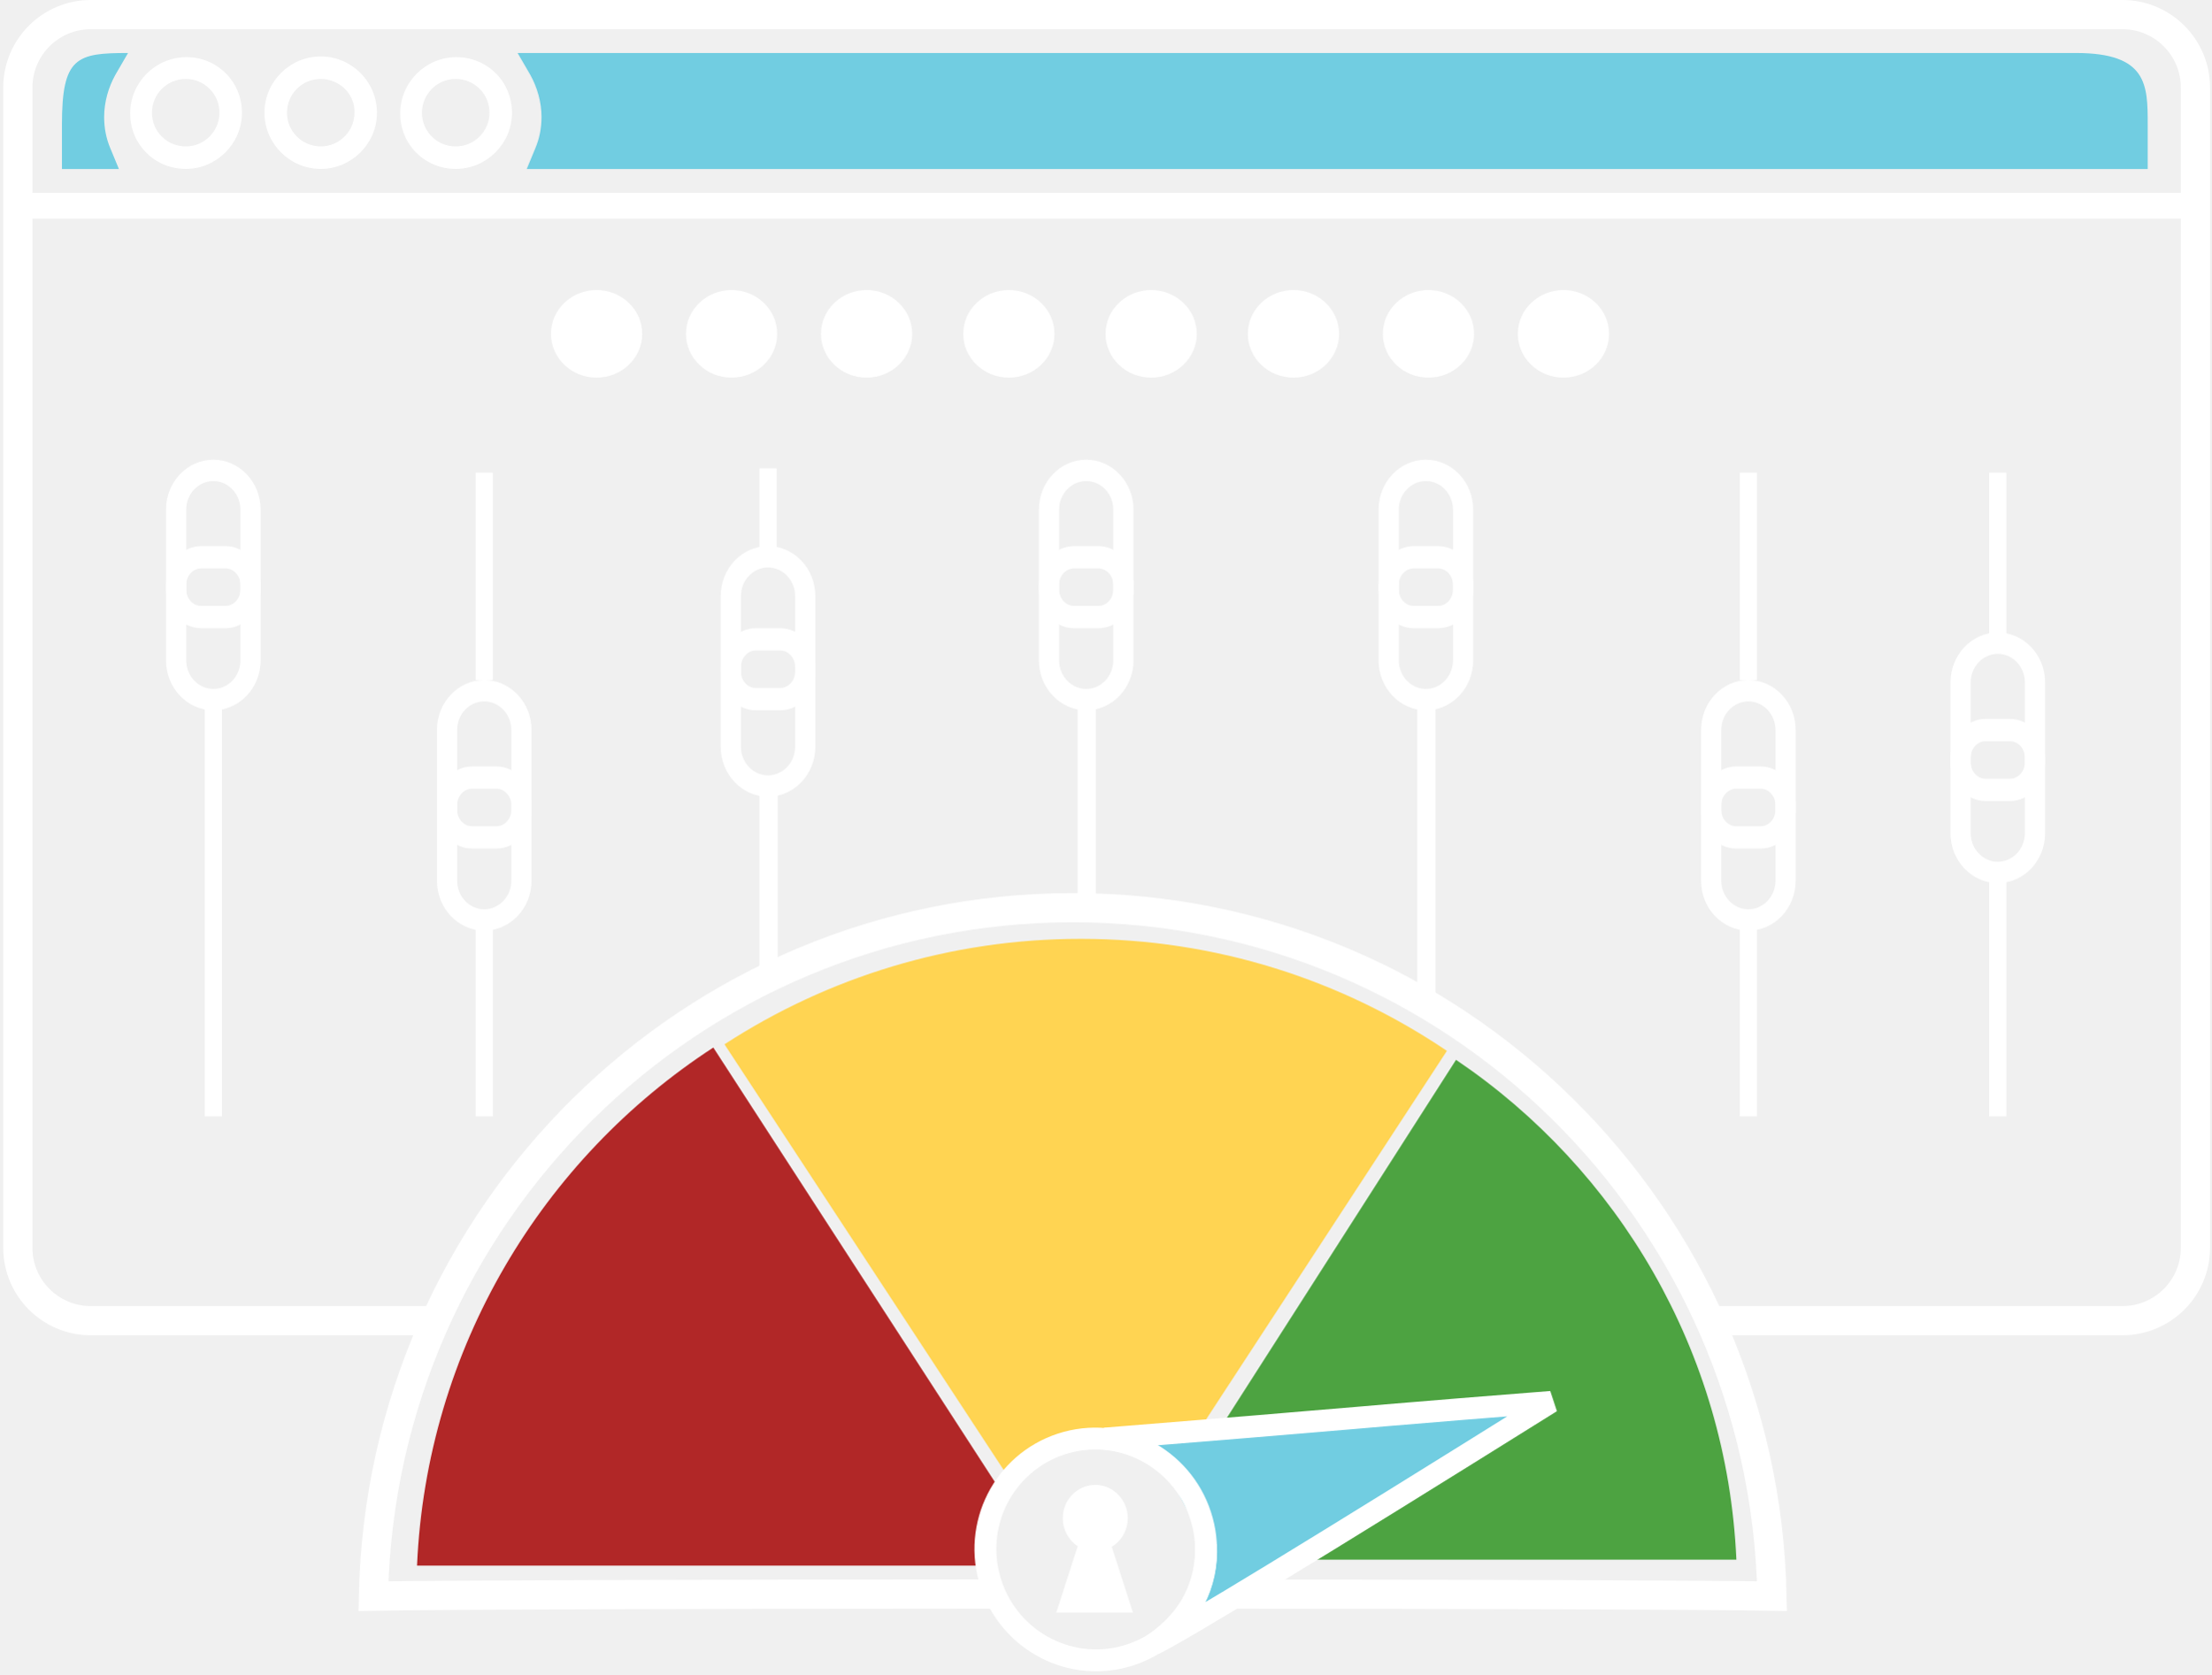
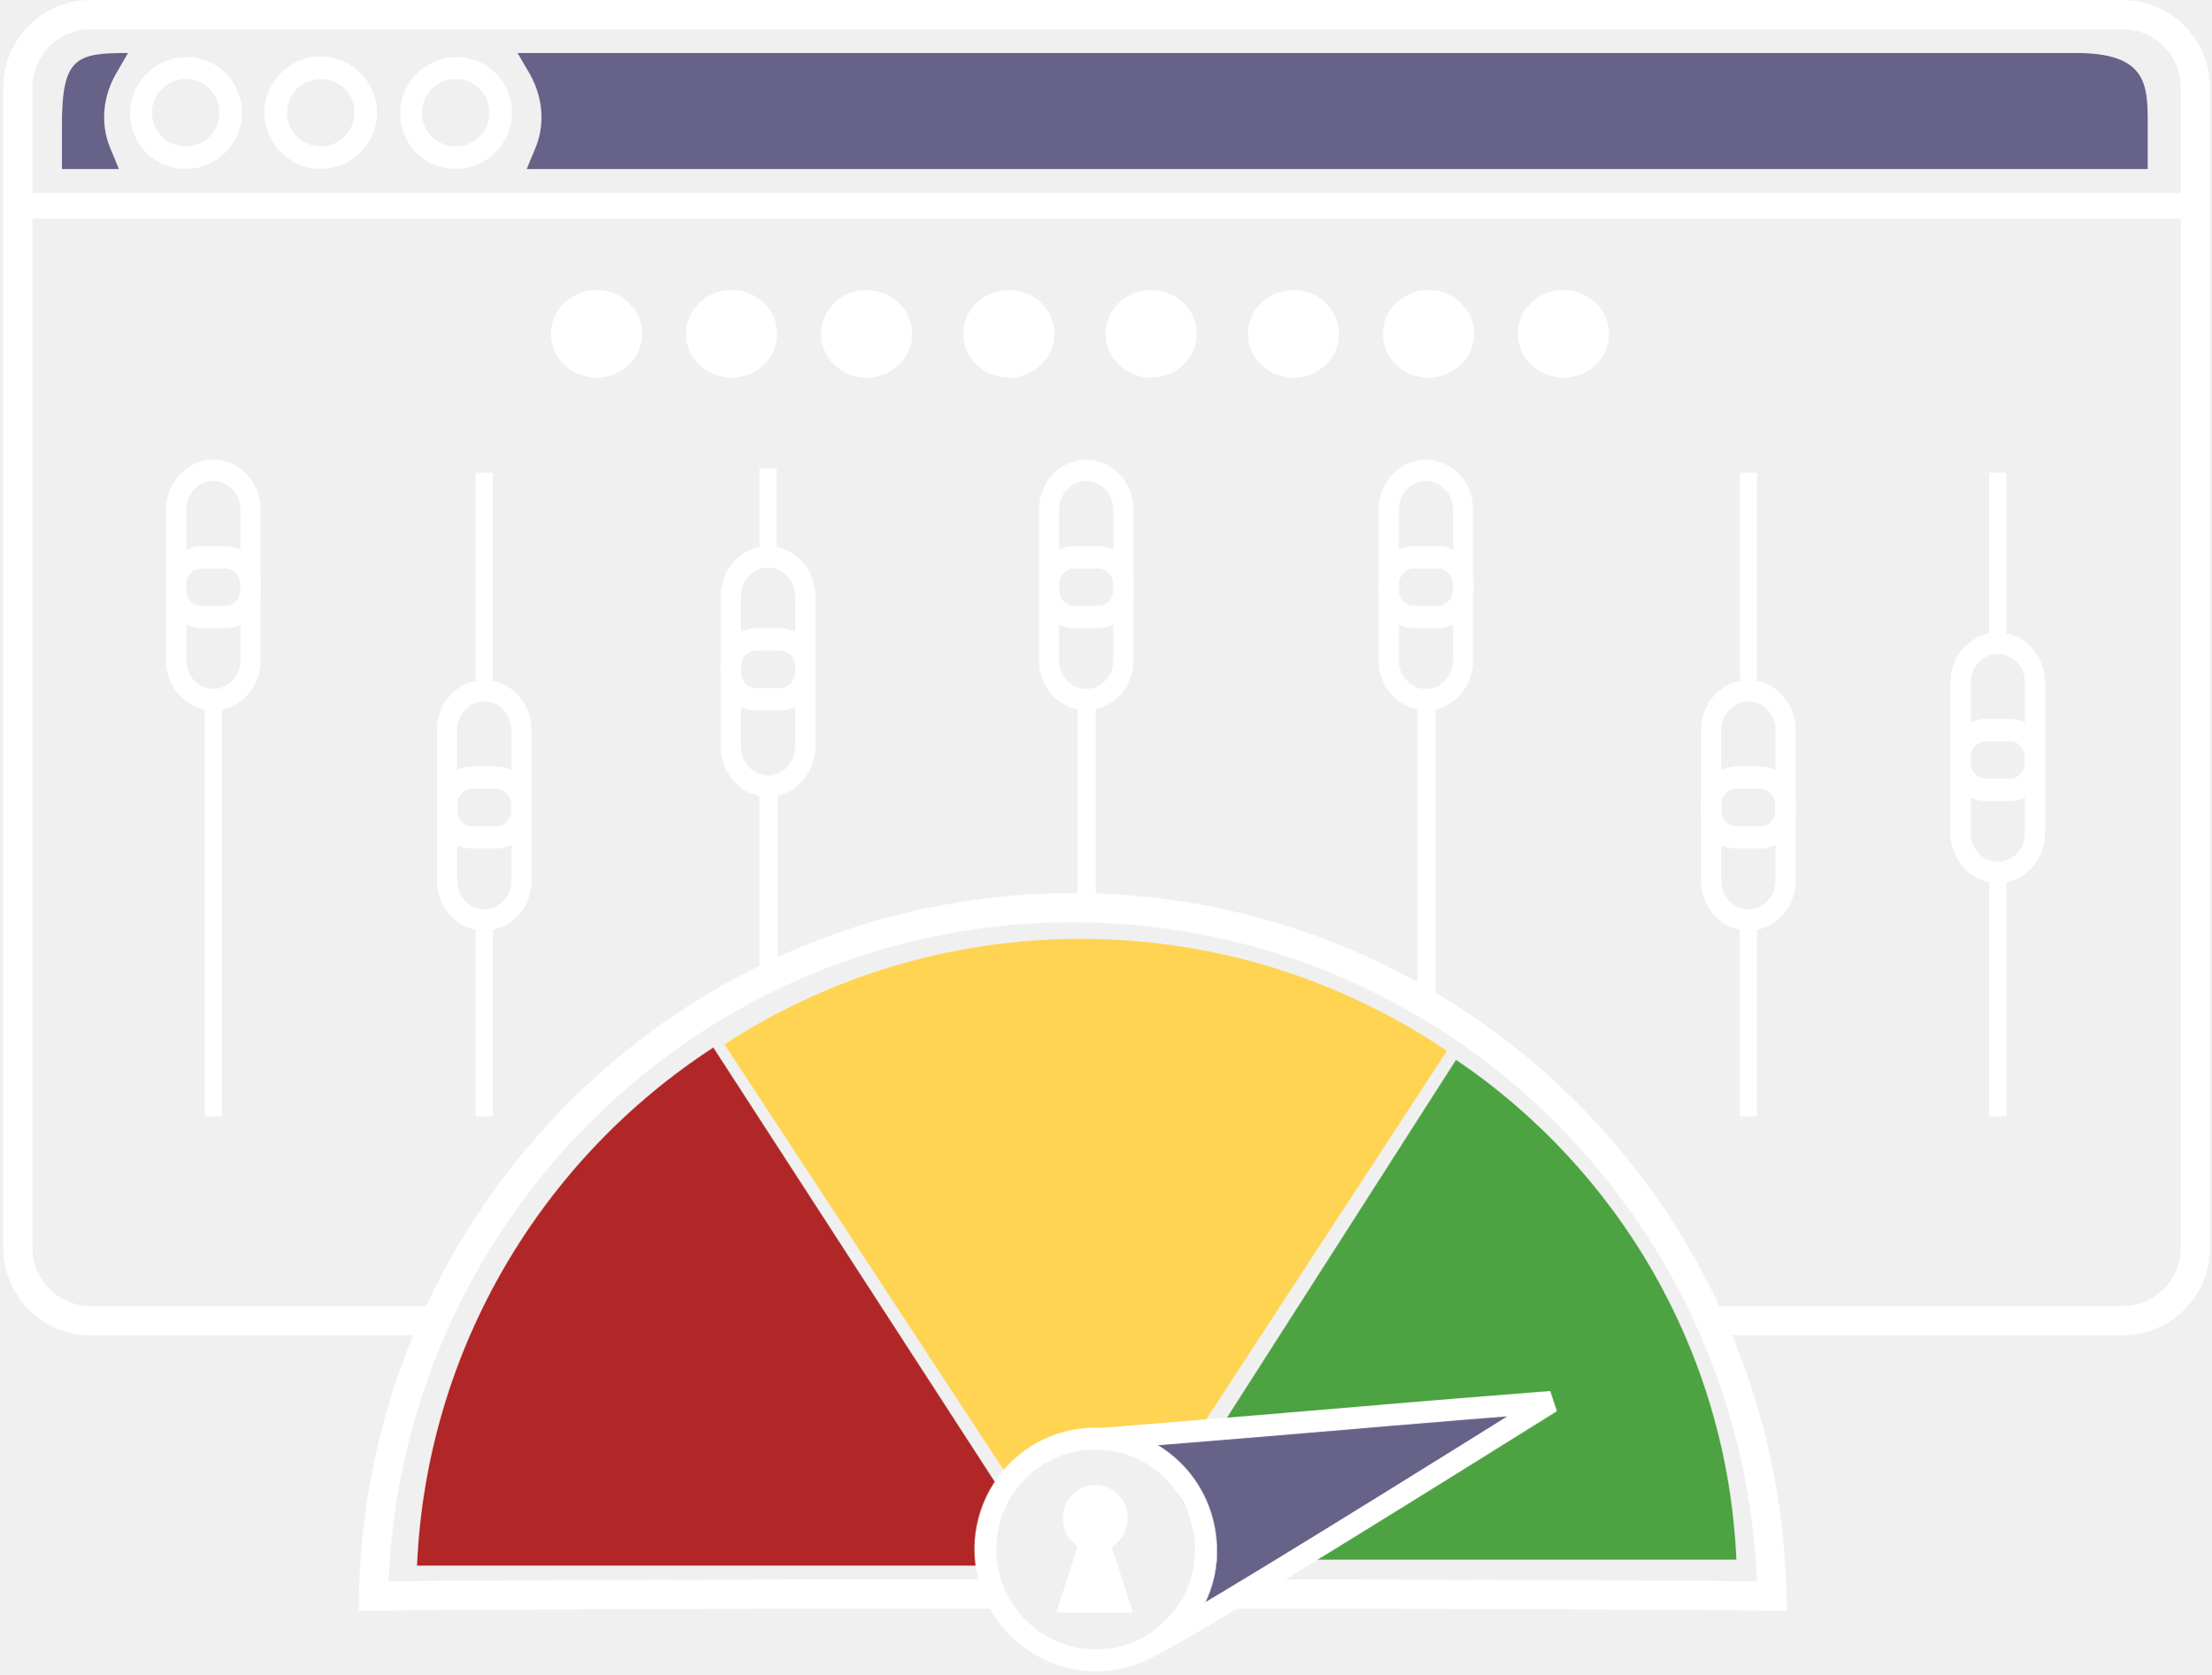
<svg xmlns="http://www.w3.org/2000/svg" width="606px" height="459px" viewBox="0 0 606 459" version="1.1">
  <g id="Page-1" stroke="none" stroke-width="1" fill="none" fill-rule="evenodd">
-     <g id="main-page-copy" transform="translate(-354, -2464)" fill-rule="nonzero">
-       <g id="password-control" transform="translate(358.5, 2468)">
-         <g id="Browser-screen">
-           <path d="M117.178,358 L20.385,358 C9.34,358 0.385,349.046 0.385,338 L0.385,20 C0.385,8.954 9.34,0 20.385,0 L577.204,0 C588.249,0 597.204,8.954 597.204,20 L597.204,338 C597.204,349.046 588.249,358 577.204,358 L466.037,358" id="Path" stroke="#FFFFFF" stroke-width="8" />
-           <path d="M139.857,42.323 L142.17,36.734 C143.326,34.036 143.904,31.145 143.904,28.062 C143.904,24.015 142.748,19.967 140.821,16.498 L137.352,10.524 L564.468,10.524 C584.125,10.524 584.125,19.389 584.125,30.182 L584.125,42.323 L139.857,42.323 Z" id="Path" fill="#71CDE1" />
-           <path d="M28.085,42.323 L25.772,36.734 C24.616,34.036 24.038,31.145 24.038,28.062 C24.038,24.015 25.194,19.967 27.121,16.498 L30.59,10.524 C16.462,10.524 12.475,11.655 12.475,30.182 L12.475,42.323 L28.085,42.323 Z" id="Path" fill="#71CDE1" />
-           <rect id="Rectangle" fill="#FFFFFF" x="0.72" y="48.85" width="596.818" height="7.089" />
-           <path d="M46.392,42.298 C42.345,42.298 38.491,40.756 35.6,37.865 C32.71,34.974 31.168,31.12 31.168,27.073 C31.168,18.593 38.106,11.655 46.585,11.655 C50.632,11.655 54.486,13.197 57.377,16.088 C60.267,18.979 61.809,22.833 61.809,26.88 C61.809,35.36 54.871,42.298 46.392,42.298 Z M46.392,17.63 C41.189,17.63 37.142,21.869 37.142,26.88 C37.142,29.386 38.106,31.698 39.84,33.433 C41.574,35.167 43.887,36.131 46.392,36.131 C51.595,36.131 55.642,31.891 55.642,26.88 C55.642,24.375 54.679,22.062 52.944,20.328 C51.21,18.593 48.897,17.63 46.392,17.63 Z" id="Shape" fill="#FFFFFF" />
-           <path d="M83.393,42.298 C74.913,42.298 67.976,35.36 67.976,26.88 C67.976,18.4 74.913,11.463 83.393,11.463 C91.872,11.463 98.81,18.4 98.81,26.88 C98.81,35.36 91.872,42.298 83.393,42.298 Z M83.393,17.63 C78.19,17.63 74.143,21.869 74.143,26.88 C74.143,32.084 78.382,36.131 83.393,36.131 C88.596,36.131 92.643,31.891 92.643,26.88 C92.836,21.869 88.596,17.63 83.393,17.63 Z" id="Shape" fill="#FFFFFF" />
-           <path d="M120.393,42.298 L120.393,42.298 C116.346,42.298 112.492,40.756 109.601,37.865 C106.711,34.974 105.169,31.12 105.169,27.073 C105.169,18.593 112.107,11.655 120.586,11.655 C124.633,11.655 128.487,13.197 131.378,16.088 C134.268,18.979 135.81,22.833 135.81,26.88 C135.81,35.36 128.872,42.298 120.393,42.298 Z M120.393,17.63 C115.19,17.63 111.143,21.869 111.143,26.88 C111.143,29.386 112.107,31.698 113.841,33.433 C115.575,35.167 117.888,36.131 120.393,36.131 C125.596,36.131 129.643,31.891 129.643,26.88 C129.643,24.375 128.68,22.062 126.945,20.328 C125.211,18.593 122.898,17.63 120.393,17.63 Z" id="Shape" fill="#FFFFFF" />
+     <g id="mf-password-control-white" transform="translate(4, 4)">
+       <g id="Browser-screen" transform="translate(0.5, 0)">
+         <path d="M117.178,358 L20.385,358 C9.34,358 0.385,349.046 0.385,338 L0.385,20 C0.385,8.954 9.34,0 20.385,0 L577.204,0 C588.249,0 597.204,8.954 597.204,20 L597.204,338 C597.204,349.046 588.249,358 577.204,358 L466.037,358" id="Path" stroke="#FFFFFF" stroke-width="8" />
+         <path d="M139.857,42.323 L142.17,36.734 C143.326,34.036 143.904,31.145 143.904,28.062 C143.904,24.015 142.748,19.967 140.821,16.498 L137.352,10.524 L564.468,10.524 C584.125,10.524 584.125,19.389 584.125,30.182 L584.125,42.323 L139.857,42.323 Z" id="Path" fill="#666288" fill-rule="nonzero" />
+         <path d="M28.085,42.323 L25.772,36.734 C24.616,34.036 24.038,31.145 24.038,28.062 C24.038,24.015 25.194,19.967 27.121,16.498 L30.59,10.524 C16.462,10.524 12.475,11.655 12.475,30.182 L12.475,42.323 L28.085,42.323 Z" id="Path" fill="#666288" fill-rule="nonzero" />
+         <rect id="Rectangle" fill="#FFFFFF" fill-rule="nonzero" x="0.72" y="48.85" width="596.818" height="7.089" />
+         <path d="M46.392,42.298 C42.345,42.298 38.491,40.756 35.6,37.865 C32.71,34.974 31.168,31.12 31.168,27.073 C31.168,18.593 38.106,11.655 46.585,11.655 C50.632,11.655 54.486,13.197 57.377,16.088 C60.267,18.979 61.809,22.833 61.809,26.88 C61.809,35.36 54.871,42.298 46.392,42.298 Z M46.392,17.63 C41.189,17.63 37.142,21.869 37.142,26.88 C37.142,29.386 38.106,31.698 39.84,33.433 C41.574,35.167 43.887,36.131 46.392,36.131 C51.595,36.131 55.642,31.891 55.642,26.88 C55.642,24.375 54.679,22.062 52.944,20.328 C51.21,18.593 48.897,17.63 46.392,17.63 Z" id="Shape" fill="#FFFFFF" fill-rule="nonzero" />
+         <path d="M83.393,42.298 C74.913,42.298 67.976,35.36 67.976,26.88 C67.976,18.4 74.913,11.463 83.393,11.463 C91.872,11.463 98.81,18.4 98.81,26.88 C98.81,35.36 91.872,42.298 83.393,42.298 Z M83.393,17.63 C78.19,17.63 74.143,21.869 74.143,26.88 C74.143,32.084 78.382,36.131 83.393,36.131 C88.596,36.131 92.643,31.891 92.643,26.88 C92.836,21.869 88.596,17.63 83.393,17.63 Z" id="Shape" fill="#FFFFFF" fill-rule="nonzero" />
+         <path d="M120.393,42.298 L120.393,42.298 C116.346,42.298 112.492,40.756 109.601,37.865 C106.711,34.974 105.169,31.12 105.169,27.073 C105.169,18.593 112.107,11.655 120.586,11.655 C124.633,11.655 128.487,13.197 131.378,16.088 C134.268,18.979 135.81,22.833 135.81,26.88 C135.81,35.36 128.872,42.298 120.393,42.298 Z M120.393,17.63 C115.19,17.63 111.143,21.869 111.143,26.88 C111.143,29.386 112.107,31.698 113.841,33.433 C115.575,35.167 117.888,36.131 120.393,36.131 C125.596,36.131 129.643,31.891 129.643,26.88 C129.643,24.375 128.68,22.062 126.945,20.328 C125.211,18.593 122.898,17.63 120.393,17.63 Z" id="Shape" fill="#FFFFFF" fill-rule="nonzero" />
+       </g>
+       <g id="EQUALIZER" transform="translate(41.5, 122)" fill="#FFFFFF" fill-rule="nonzero">
+         <path d="M12.963,0 C5.815,0 0,6.143 0,13.695 L0,54.989 C0,62.541 5.815,68.684 12.963,68.684 C20.111,68.684 25.927,62.54 25.927,54.989 L25.927,13.695 C25.927,6.143 20.111,0 12.963,0 Z M20.389,54.989 C20.389,59.314 17.057,62.834 12.963,62.834 C8.869,62.834 5.539,59.314 5.539,54.989 L5.539,13.695 C5.539,9.369 8.87,5.85 12.963,5.85 C17.056,5.85 20.389,9.369 20.389,13.695 L20.389,54.989 Z" id="Shape" />
+         <path d="M345.297,0 C338.149,0 332.334,6.143 332.334,13.695 L332.334,54.989 C332.334,62.541 338.149,68.684 345.297,68.684 C352.445,68.684 358.261,62.54 358.261,54.989 L358.261,13.695 C358.261,6.143 352.445,0 345.297,0 Z M352.723,54.989 C352.723,59.314 349.391,62.834 345.297,62.834 C341.203,62.834 337.873,59.314 337.873,54.989 L337.873,13.695 C337.873,9.369 341.204,5.85 345.297,5.85 C349.391,5.85 352.723,9.369 352.723,13.695 L352.723,54.989 Z" id="Shape-Copy-2" />
+         <path d="M16.316,23.684 L9.611,23.684 C4.311,23.684 0,28.441 0,34.288 L0,35.58 C0,41.427 4.311,46.184 9.611,46.184 L16.316,46.184 C21.616,46.184 25.927,41.427 25.927,35.58 L25.927,34.288 C25.926,28.442 21.615,23.684 16.316,23.684 Z M20.388,35.581 C20.388,38.058 18.561,40.074 16.316,40.074 L9.611,40.074 C7.365,40.074 5.539,38.058 5.539,35.581 L5.539,34.289 C5.539,31.812 7.366,29.796 9.611,29.796 L16.316,29.796 C18.561,29.796 20.388,31.812 20.388,34.289 L20.388,35.581 Z" id="Shape" />
+         <path d="M348.65,23.684 L341.945,23.684 C336.645,23.684 332.334,28.441 332.334,34.288 L332.334,35.58 C332.334,41.427 336.645,46.184 341.945,46.184 L348.65,46.184 C353.95,46.184 358.261,41.427 358.261,35.58 L358.261,34.288 C358.26,28.442 353.949,23.684 348.65,23.684 Z M352.722,35.581 C352.722,38.058 350.895,40.074 348.65,40.074 L341.945,40.074 C339.699,40.074 337.873,38.058 337.873,35.581 L337.873,34.289 C337.873,31.812 339.7,29.796 341.945,29.796 L348.65,29.796 C350.896,29.796 352.722,31.812 352.722,34.289 L352.722,35.581 Z" id="Shape-Copy-3" />
+         <path d="M87.208,60.395 C80.06,60.395 74.245,66.538 74.245,74.09 L74.245,115.385 C74.245,122.936 80.06,129.079 87.208,129.079 C94.356,129.079 100.172,122.936 100.172,115.385 L100.172,74.09 C100.172,66.538 94.356,60.395 87.208,60.395 Z M94.634,115.385 C94.634,119.71 91.302,123.228 87.208,123.228 C83.114,123.228 79.783,119.71 79.783,115.385 L79.783,74.09 C79.783,69.765 83.114,66.245 87.208,66.245 C91.302,66.245 94.634,69.765 94.634,74.09 L94.634,115.385 Z" id="Shape" />
+         <path d="M90.561,84.079 L83.856,84.079 C78.556,84.079 74.245,88.836 74.245,94.683 L74.245,95.975 C74.245,101.822 78.556,106.579 83.856,106.579 L90.561,106.579 C95.86,106.579 100.172,101.822 100.172,95.975 L100.172,94.683 C100.172,88.837 95.86,84.079 90.561,84.079 Z M94.634,95.976 C94.634,98.453 92.806,100.469 90.562,100.469 L83.856,100.469 C81.611,100.469 79.784,98.453 79.784,95.976 L79.784,94.684 C79.784,92.206 81.612,90.191 83.856,90.191 L90.562,90.191 C92.807,90.191 94.634,92.206 94.634,94.684 L94.634,95.976 Z" id="Shape" />
+         <path d="M164.989,23.684 C157.841,23.684 152.025,29.828 152.025,37.38 L152.025,78.673 C152.025,86.224 157.841,92.368 164.989,92.368 C172.137,92.368 177.952,86.224 177.952,78.673 L177.952,37.38 C177.952,29.828 172.136,23.684 164.989,23.684 Z M172.413,78.673 C172.413,82.998 169.082,86.518 164.989,86.518 C160.896,86.518 157.563,82.998 157.563,78.673 L157.563,37.38 C157.563,33.054 160.895,29.535 164.989,29.535 C169.083,29.535 172.413,33.054 172.413,37.38 L172.413,78.673 Z" id="Shape" />
+         <path d="M168.341,46.184 L161.636,46.184 C156.336,46.184 152.025,50.941 152.025,56.788 L152.025,58.081 C152.025,63.928 156.336,68.684 161.636,68.684 L168.341,68.684 C173.641,68.684 177.952,63.928 177.952,58.081 L177.952,56.788 C177.952,50.941 173.64,46.184 168.341,46.184 Z M172.413,58.08 C172.413,60.557 170.586,62.573 168.341,62.573 L161.636,62.573 C159.39,62.573 157.564,60.557 157.564,58.08 L157.564,56.787 C157.564,54.309 159.391,52.294 161.636,52.294 L168.341,52.294 C170.587,52.294 172.413,54.309 172.413,56.787 L172.413,58.08 Z" id="Shape" />
+         <path d="M252.197,0 C245.049,0 239.233,6.143 239.233,13.695 L239.233,54.989 C239.233,62.541 245.049,68.684 252.197,68.684 C259.345,68.684 265.16,62.54 265.16,54.989 L265.16,13.695 C265.16,6.143 259.345,0 252.197,0 Z M259.622,54.989 C259.622,59.314 256.291,62.834 252.198,62.834 C248.104,62.834 244.772,59.314 244.772,54.989 L244.772,13.695 C244.772,9.369 248.104,5.85 252.198,5.85 C256.292,5.85 259.622,9.369 259.622,13.695 L259.622,54.989 Z" id="Shape" />
+         <path d="M255.549,23.684 L248.844,23.684 C243.545,23.684 239.233,28.441 239.233,34.288 L239.233,35.58 C239.233,41.427 243.545,46.184 248.844,46.184 L255.549,46.184 C260.849,46.184 265.16,41.427 265.16,35.58 L265.16,34.288 C265.16,28.441 260.849,23.684 255.549,23.684 Z M259.622,35.58 C259.622,38.058 257.795,40.073 255.55,40.073 L248.845,40.073 C246.599,40.073 244.773,38.057 244.773,35.58 L244.773,34.288 C244.773,31.811 246.6,29.795 248.845,29.795 L255.55,29.795 C257.796,29.795 259.622,31.811 259.622,34.288 L259.622,35.58 Z" id="Shape" />
+         <path d="M502.037,47.368 C494.889,47.368 489.073,53.513 489.073,61.064 L489.073,102.357 C489.073,109.909 494.889,116.053 502.037,116.053 C509.185,116.053 515,109.909 515,102.357 L515,61.064 C515,53.512 509.185,47.368 502.037,47.368 Z M509.461,102.357 C509.461,106.683 506.13,110.202 502.037,110.202 C497.943,110.202 494.611,106.683 494.611,102.357 L494.611,61.064 C494.611,56.739 497.943,53.219 502.037,53.219 C506.131,53.219 509.461,56.739 509.461,61.064 L509.461,102.357 Z" id="Shape" />
+         <path d="M505.39,71.053 L498.684,71.053 C493.384,71.053 489.073,75.809 489.073,81.656 L489.073,82.949 C489.073,88.795 493.384,93.553 498.684,93.553 L505.39,93.553 C510.688,93.553 515,88.796 515,82.949 L515,81.656 C515,75.809 510.689,71.053 505.39,71.053 Z M509.461,82.949 C509.461,85.427 507.635,87.442 505.39,87.442 L498.684,87.442 C496.439,87.442 494.612,85.427 494.612,82.949 L494.612,81.656 C494.612,79.179 496.439,77.163 498.684,77.163 L505.39,77.163 C507.635,77.163 509.461,79.18 509.461,81.656 L509.461,82.949 Z" id="Shape" />
+         <rect id="Rectangle" x="10.606" y="66.316" width="4.714" height="113.684" />
+         <rect id="Rectangle-Copy-6" x="342.941" y="66.316" width="5" height="84" />
+         <rect id="Rectangle" x="162.632" y="88.816" width="5" height="55" />
+         <rect id="Rectangle" x="249.84" y="66.316" width="5" height="57" />
+         <rect id="Rectangle" x="499.68" y="113.684" width="4.714" height="66.316" />
+         <rect id="Rectangle" x="84.851" y="126.711" width="4.714" height="53.289" />
+         <rect id="Rectangle" x="84.851" y="3.553" width="4.714" height="56.842" />
+         <rect id="Rectangle" x="162.632" y="2.368" width="4.714" height="23.684" />
+         <rect id="Rectangle" x="499.68" y="3.553" width="4.714" height="47.368" />
+         <rect id="Rectangle" x="431.327" y="3.553" width="4.714" height="56.842" />
+         <rect id="Rectangle" x="431.327" y="126.711" width="4.714" height="53.289" />
+         <path d="M437.037,84.079 L430.332,84.079 C425.032,84.079 420.721,88.836 420.721,94.683 L420.721,95.975 C420.721,101.822 425.032,106.579 430.332,106.579 L437.037,106.579 C442.336,106.579 446.648,101.822 446.648,95.975 L446.648,94.683 C446.648,88.837 442.336,84.079 437.037,84.079 Z M441.11,95.976 C441.11,98.453 439.282,100.469 437.038,100.469 L430.332,100.469 C428.087,100.469 426.26,98.453 426.26,95.976 L426.26,94.684 C426.26,92.206 428.088,90.191 430.332,90.191 L437.038,90.191 C439.283,90.191 441.11,92.206 441.11,94.684 L441.11,95.976 Z" id="Shape" />
+         <path d="M433.684,60.395 C426.536,60.395 420.721,66.538 420.721,74.09 L420.721,115.385 C420.721,122.936 426.536,129.079 433.684,129.079 C440.832,129.079 446.648,122.936 446.648,115.385 L446.648,74.09 C446.648,66.538 440.832,60.395 433.684,60.395 Z M441.11,115.385 C441.11,119.71 437.778,123.228 433.684,123.228 C429.59,123.228 426.259,119.71 426.259,115.385 L426.259,74.09 C426.259,69.765 429.59,66.245 433.684,66.245 C437.778,66.245 441.11,69.765 441.11,74.09 L441.11,115.385 Z" id="Shape" />
+       </g>
+       <g id="Gauge" transform="translate(97.5, 244)">
+         <path d="M227.647,188.932 C300.351,188.978 366.407,189.169 384.162,189.505 L384.162,189.505 C381.998,84.906 297.01,0.794 192.5,0.794 C87.99,0.794 3.001,84.908 0.838,189.508 C19.706,189.15 92.81,188.956 170.559,188.925" id="Path" stroke="#FFFFFF" stroke-width="8" />
+         <path d="M93.998,39.126 C47.154,69.59 15.412,121.604 12.785,181.126 L168.376,181.126 C170.281,174.253 167.495,165.289 173.243,161.413 L93.998,39.126 Z" id="Path" fill="#B12727" fill-rule="nonzero" />
+         <path d="M374.394,179.497 C371.893,122.475 341.959,72.481 297.555,42.497 L222.652,159.51 L228.95,179.497 L374.394,179.497 Z" id="Path" fill="#4DA341" fill-rule="nonzero" />
+         <path d="M194.71,9.332 C158.755,9.332 125.22,19.954 97.056,38.24 L175.339,157.609 L177.45,155.55 C177.825,155.294 178.96,153.47 179.351,153.231 C179.744,152.991 192.483,147.371 192.5,147.371 C192.79,147.285 200.418,146.552 200.725,146.483 C200.759,146.483 207.22,146.959 207.254,146.959 L221.714,152.297 L295.056,40.036 C266.348,20.656 231.825,9.332 194.71,9.332 Z" id="Path" fill="#FFD452" fill-rule="nonzero" />
+         <g id="Pointer" transform="translate(246.7687, 160.9075) rotate(-18) translate(-246.7687, -160.9075) translate(165.2687, 129.9075)" stroke="#FFFFFF" stroke-width="6">
+           <path d="M60.148,39.29 C57.204,50 49.855,57.172 38.101,60.806 C46.812,59.59 88.18,49.756 162.207,31.306 C143.876,26.903 129.177,23.412 118.108,20.83 C115.571,20.238 112.996,19.639 110.381,19.032 C94.199,15.275 71.666,9.956 42.782,3.074 L54.322,7.41" id="Path" fill="#666288" fill-rule="nonzero" stroke-linejoin="bevel" />
+           <ellipse id="Oval" cx="31.004" cy="31.199" rx="30.208" ry="30.405" />
        </g>
-         <g id="EQUALIZER" transform="translate(41, 122)" fill="#FFFFFF">
-           <path d="M12.963,0 C5.815,0 0,6.143 0,13.695 L0,54.989 C0,62.541 5.815,68.684 12.963,68.684 C20.111,68.684 25.927,62.54 25.927,54.989 L25.927,13.695 C25.927,6.143 20.111,0 12.963,0 Z M20.389,54.989 C20.389,59.314 17.057,62.834 12.963,62.834 C8.869,62.834 5.539,59.314 5.539,54.989 L5.539,13.695 C5.539,9.369 8.87,5.85 12.963,5.85 C17.056,5.85 20.389,9.369 20.389,13.695 L20.389,54.989 Z" id="Shape" />
-           <path d="M345.297,0 C338.149,0 332.334,6.143 332.334,13.695 L332.334,54.989 C332.334,62.541 338.149,68.684 345.297,68.684 C352.445,68.684 358.261,62.54 358.261,54.989 L358.261,13.695 C358.261,6.143 352.445,0 345.297,0 Z M352.723,54.989 C352.723,59.314 349.391,62.834 345.297,62.834 C341.203,62.834 337.873,59.314 337.873,54.989 L337.873,13.695 C337.873,9.369 341.204,5.85 345.297,5.85 C349.391,5.85 352.723,9.369 352.723,13.695 L352.723,54.989 Z" id="Shape-Copy-2" />
-           <path d="M16.316,23.684 L9.611,23.684 C4.311,23.684 0,28.441 0,34.288 L0,35.58 C0,41.427 4.311,46.184 9.611,46.184 L16.316,46.184 C21.616,46.184 25.927,41.427 25.927,35.58 L25.927,34.288 C25.926,28.442 21.615,23.684 16.316,23.684 Z M20.388,35.581 C20.388,38.058 18.561,40.074 16.316,40.074 L9.611,40.074 C7.365,40.074 5.539,38.058 5.539,35.581 L5.539,34.289 C5.539,31.812 7.366,29.796 9.611,29.796 L16.316,29.796 C18.561,29.796 20.388,31.812 20.388,34.289 L20.388,35.581 Z" id="Shape" />
-           <path d="M348.65,23.684 L341.945,23.684 C336.645,23.684 332.334,28.441 332.334,34.288 L332.334,35.58 C332.334,41.427 336.645,46.184 341.945,46.184 L348.65,46.184 C353.95,46.184 358.261,41.427 358.261,35.58 L358.261,34.288 C358.26,28.442 353.949,23.684 348.65,23.684 Z M352.722,35.581 C352.722,38.058 350.895,40.074 348.65,40.074 L341.945,40.074 C339.699,40.074 337.873,38.058 337.873,35.581 L337.873,34.289 C337.873,31.812 339.7,29.796 341.945,29.796 L348.65,29.796 C350.896,29.796 352.722,31.812 352.722,34.289 L352.722,35.581 Z" id="Shape-Copy-3" />
-           <path d="M87.208,60.395 C80.06,60.395 74.245,66.538 74.245,74.09 L74.245,115.385 C74.245,122.936 80.06,129.079 87.208,129.079 C94.356,129.079 100.172,122.936 100.172,115.385 L100.172,74.09 C100.172,66.538 94.356,60.395 87.208,60.395 Z M94.634,115.385 C94.634,119.71 91.302,123.228 87.208,123.228 C83.114,123.228 79.783,119.71 79.783,115.385 L79.783,74.09 C79.783,69.765 83.114,66.245 87.208,66.245 C91.302,66.245 94.634,69.765 94.634,74.09 L94.634,115.385 Z" id="Shape" />
-           <path d="M90.561,84.079 L83.856,84.079 C78.556,84.079 74.245,88.836 74.245,94.683 L74.245,95.975 C74.245,101.822 78.556,106.579 83.856,106.579 L90.561,106.579 C95.86,106.579 100.172,101.822 100.172,95.975 L100.172,94.683 C100.172,88.837 95.86,84.079 90.561,84.079 Z M94.634,95.976 C94.634,98.453 92.806,100.469 90.562,100.469 L83.856,100.469 C81.611,100.469 79.784,98.453 79.784,95.976 L79.784,94.684 C79.784,92.206 81.612,90.191 83.856,90.191 L90.562,90.191 C92.807,90.191 94.634,92.206 94.634,94.684 L94.634,95.976 Z" id="Shape" />
-           <path d="M164.989,23.684 C157.841,23.684 152.025,29.828 152.025,37.38 L152.025,78.673 C152.025,86.224 157.841,92.368 164.989,92.368 C172.137,92.368 177.952,86.224 177.952,78.673 L177.952,37.38 C177.952,29.828 172.136,23.684 164.989,23.684 Z M172.413,78.673 C172.413,82.998 169.082,86.518 164.989,86.518 C160.896,86.518 157.563,82.998 157.563,78.673 L157.563,37.38 C157.563,33.054 160.895,29.535 164.989,29.535 C169.083,29.535 172.413,33.054 172.413,37.38 L172.413,78.673 Z" id="Shape" />
-           <path d="M168.341,46.184 L161.636,46.184 C156.336,46.184 152.025,50.941 152.025,56.788 L152.025,58.081 C152.025,63.928 156.336,68.684 161.636,68.684 L168.341,68.684 C173.641,68.684 177.952,63.928 177.952,58.081 L177.952,56.788 C177.952,50.941 173.64,46.184 168.341,46.184 Z M172.413,58.08 C172.413,60.557 170.586,62.573 168.341,62.573 L161.636,62.573 C159.39,62.573 157.564,60.557 157.564,58.08 L157.564,56.787 C157.564,54.309 159.391,52.294 161.636,52.294 L168.341,52.294 C170.587,52.294 172.413,54.309 172.413,56.787 L172.413,58.08 Z" id="Shape" />
-           <path d="M252.197,0 C245.049,0 239.233,6.143 239.233,13.695 L239.233,54.989 C239.233,62.541 245.049,68.684 252.197,68.684 C259.345,68.684 265.16,62.54 265.16,54.989 L265.16,13.695 C265.16,6.143 259.345,0 252.197,0 Z M259.622,54.989 C259.622,59.314 256.291,62.834 252.198,62.834 C248.104,62.834 244.772,59.314 244.772,54.989 L244.772,13.695 C244.772,9.369 248.104,5.85 252.198,5.85 C256.292,5.85 259.622,9.369 259.622,13.695 L259.622,54.989 Z" id="Shape" />
-           <path d="M255.549,23.684 L248.844,23.684 C243.545,23.684 239.233,28.441 239.233,34.288 L239.233,35.58 C239.233,41.427 243.545,46.184 248.844,46.184 L255.549,46.184 C260.849,46.184 265.16,41.427 265.16,35.58 L265.16,34.288 C265.16,28.441 260.849,23.684 255.549,23.684 Z M259.622,35.58 C259.622,38.058 257.795,40.073 255.55,40.073 L248.845,40.073 C246.599,40.073 244.773,38.057 244.773,35.58 L244.773,34.288 C244.773,31.811 246.6,29.795 248.845,29.795 L255.55,29.795 C257.796,29.795 259.622,31.811 259.622,34.288 L259.622,35.58 Z" id="Shape" />
-           <path d="M502.037,47.368 C494.889,47.368 489.073,53.513 489.073,61.064 L489.073,102.357 C489.073,109.909 494.889,116.053 502.037,116.053 C509.185,116.053 515,109.909 515,102.357 L515,61.064 C515,53.512 509.185,47.368 502.037,47.368 Z M509.461,102.357 C509.461,106.683 506.13,110.202 502.037,110.202 C497.943,110.202 494.611,106.683 494.611,102.357 L494.611,61.064 C494.611,56.739 497.943,53.219 502.037,53.219 C506.131,53.219 509.461,56.739 509.461,61.064 L509.461,102.357 Z" id="Shape" />
-           <path d="M505.39,71.053 L498.684,71.053 C493.384,71.053 489.073,75.809 489.073,81.656 L489.073,82.949 C489.073,88.795 493.384,93.553 498.684,93.553 L505.39,93.553 C510.688,93.553 515,88.796 515,82.949 L515,81.656 C515,75.809 510.689,71.053 505.39,71.053 Z M509.461,82.949 C509.461,85.427 507.635,87.442 505.39,87.442 L498.684,87.442 C496.439,87.442 494.612,85.427 494.612,82.949 L494.612,81.656 C494.612,79.179 496.439,77.163 498.684,77.163 L505.39,77.163 C507.635,77.163 509.461,79.18 509.461,81.656 L509.461,82.949 Z" id="Shape" />
-           <rect id="Rectangle" x="10.606" y="66.316" width="4.714" height="113.684" />
-           <rect id="Rectangle-Copy-6" x="342.941" y="66.316" width="5" height="84" />
-           <rect id="Rectangle" x="162.632" y="88.816" width="5" height="55" />
-           <rect id="Rectangle" x="249.84" y="66.316" width="5" height="57" />
-           <rect id="Rectangle" x="499.68" y="113.684" width="4.714" height="66.316" />
-           <rect id="Rectangle" x="84.851" y="126.711" width="4.714" height="53.289" />
-           <rect id="Rectangle" x="84.851" y="3.553" width="4.714" height="56.842" />
-           <rect id="Rectangle" x="162.632" y="2.368" width="4.714" height="23.684" />
-           <rect id="Rectangle" x="499.68" y="3.553" width="4.714" height="47.368" />
-           <rect id="Rectangle" x="431.327" y="3.553" width="4.714" height="56.842" />
-           <rect id="Rectangle" x="431.327" y="126.711" width="4.714" height="53.289" />
-           <path d="M437.037,84.079 L430.332,84.079 C425.032,84.079 420.721,88.836 420.721,94.683 L420.721,95.975 C420.721,101.822 425.032,106.579 430.332,106.579 L437.037,106.579 C442.336,106.579 446.648,101.822 446.648,95.975 L446.648,94.683 C446.648,88.837 442.336,84.079 437.037,84.079 Z M441.11,95.976 C441.11,98.453 439.282,100.469 437.038,100.469 L430.332,100.469 C428.087,100.469 426.26,98.453 426.26,95.976 L426.26,94.684 C426.26,92.206 428.088,90.191 430.332,90.191 L437.038,90.191 C439.283,90.191 441.11,92.206 441.11,94.684 L441.11,95.976 Z" id="Shape" />
-           <path d="M433.684,60.395 C426.536,60.395 420.721,66.538 420.721,74.09 L420.721,115.385 C420.721,122.936 426.536,129.079 433.684,129.079 C440.832,129.079 446.648,122.936 446.648,115.385 L446.648,74.09 C446.648,66.538 440.832,60.395 433.684,60.395 Z M441.11,115.385 C441.11,119.71 437.778,123.228 433.684,123.228 C429.59,123.228 426.259,119.71 426.259,115.385 L426.259,74.09 C426.259,69.765 429.59,66.245 433.684,66.245 C437.778,66.245 441.11,69.765 441.11,74.09 L441.11,115.385 Z" id="Shape" />
-         </g>
-         <g id="Gauge" transform="translate(97, 244)">
-           <path d="M227.647,188.932 C300.351,188.978 366.407,189.169 384.162,189.505 L384.162,189.505 C381.998,84.906 297.01,0.794 192.5,0.794 C87.99,0.794 3.001,84.908 0.838,189.508 C19.706,189.15 92.81,188.956 170.559,188.925" id="Path" stroke="#FFFFFF" stroke-width="8" />
-           <path d="M93.998,39.126 C47.154,69.59 15.412,121.604 12.785,181.126 L168.376,181.126 C170.281,174.253 167.495,165.289 173.243,161.413 L93.998,39.126 Z" id="Path" fill="#B12727" />
-           <path d="M374.394,179.497 C371.893,122.475 341.959,72.481 297.555,42.497 L222.652,159.51 L228.95,179.497 L374.394,179.497 Z" id="Path" fill="#4DA341" />
-           <path d="M194.71,9.332 C158.755,9.332 125.22,19.954 97.056,38.24 L175.339,157.609 L177.45,155.55 C177.825,155.294 178.96,153.47 179.351,153.231 C179.744,152.991 192.483,147.371 192.5,147.371 C192.79,147.285 200.418,146.552 200.725,146.483 C200.759,146.483 207.22,146.959 207.254,146.959 L221.714,152.297 L295.056,40.036 C266.348,20.656 231.825,9.332 194.71,9.332 Z" id="Path" fill="#FFD452" />
-           <g id="Pointer" transform="translate(246.7687, 160.9075) rotate(-18) translate(-246.7687, -160.9075) translate(165.2687, 129.9075)" stroke="#FFFFFF" stroke-width="6">
-             <path d="M60.148,39.29 C57.204,50 49.855,57.172 38.101,60.806 C46.812,59.59 88.18,49.756 162.207,31.306 C143.876,26.903 129.177,23.412 118.108,20.83 C115.571,20.238 112.996,19.639 110.381,19.032 C94.199,15.275 71.666,9.956 42.782,3.074 L54.322,7.41" id="Path" fill="#71CDE1" stroke-linejoin="bevel" />
-             <ellipse id="Oval" cx="31.004" cy="31.199" rx="30.208" ry="30.405" />
-           </g>
-           <path d="M203.199,175.979 C205.811,174.385 207.58,171.489 207.58,168.142 C207.58,163.094 203.595,159 198.68,159 C193.765,159 189.78,163.094 189.78,168.142 C189.78,171.368 191.414,174.189 193.87,175.816 L188,194 L209,194 L203.199,175.979 Z" id="Path" fill="#FFFFFF" />
-         </g>
-         <g id="Password-bullets" transform="translate(147, 76)" fill="#FFFFFF" stroke="#FFFFFF">
-           <ellipse id="Oval" cx="12" cy="11.5" rx="12" ry="11.5" />
-           <ellipse id="Oval-Copy" cx="49" cy="11.5" rx="12" ry="11.5" />
-           <ellipse id="Oval-Copy-2" cx="86" cy="11.5" rx="12" ry="11.5" />
-           <ellipse id="Oval-Copy-3" cx="125" cy="11.5" rx="12" ry="11.5" />
-           <ellipse id="Oval-Copy-4" cx="164" cy="11.5" rx="12" ry="11.5" />
-           <ellipse id="Oval-Copy-5" cx="203" cy="11.5" rx="12" ry="11.5" />
-           <ellipse id="Oval-Copy-6" cx="240" cy="11.5" rx="12" ry="11.5" />
-           <ellipse id="Oval-Copy-7" cx="277" cy="11.5" rx="12" ry="11.5" />
-         </g>
+         <path d="M203.199,175.979 C205.811,174.385 207.58,171.489 207.58,168.142 C207.58,163.094 203.595,159 198.68,159 C193.765,159 189.78,163.094 189.78,168.142 C189.78,171.368 191.414,174.189 193.87,175.816 L188,194 L209,194 L203.199,175.979 Z" id="Path" fill="#FFFFFF" fill-rule="nonzero" />
+       </g>
+       <g id="Password-bullets" transform="translate(147.5, 76)" fill="#FFFFFF" fill-rule="nonzero" stroke="#FFFFFF">
+         <ellipse id="Oval" cx="12" cy="11.5" rx="12" ry="11.5" />
+         <ellipse id="Oval-Copy" cx="49" cy="11.5" rx="12" ry="11.5" />
+         <ellipse id="Oval-Copy-2" cx="86" cy="11.5" rx="12" ry="11.5" />
+         <ellipse id="Oval-Copy-3" cx="125" cy="11.5" rx="12" ry="11.5" />
+         <ellipse id="Oval-Copy-4" cx="164" cy="11.5" rx="12" ry="11.5" />
+         <ellipse id="Oval-Copy-5" cx="203" cy="11.5" rx="12" ry="11.5" />
+         <ellipse id="Oval-Copy-6" cx="240" cy="11.5" rx="12" ry="11.5" />
+         <ellipse id="Oval-Copy-7" cx="277" cy="11.5" rx="12" ry="11.5" />
      </g>
    </g>
  </g>
</svg>
